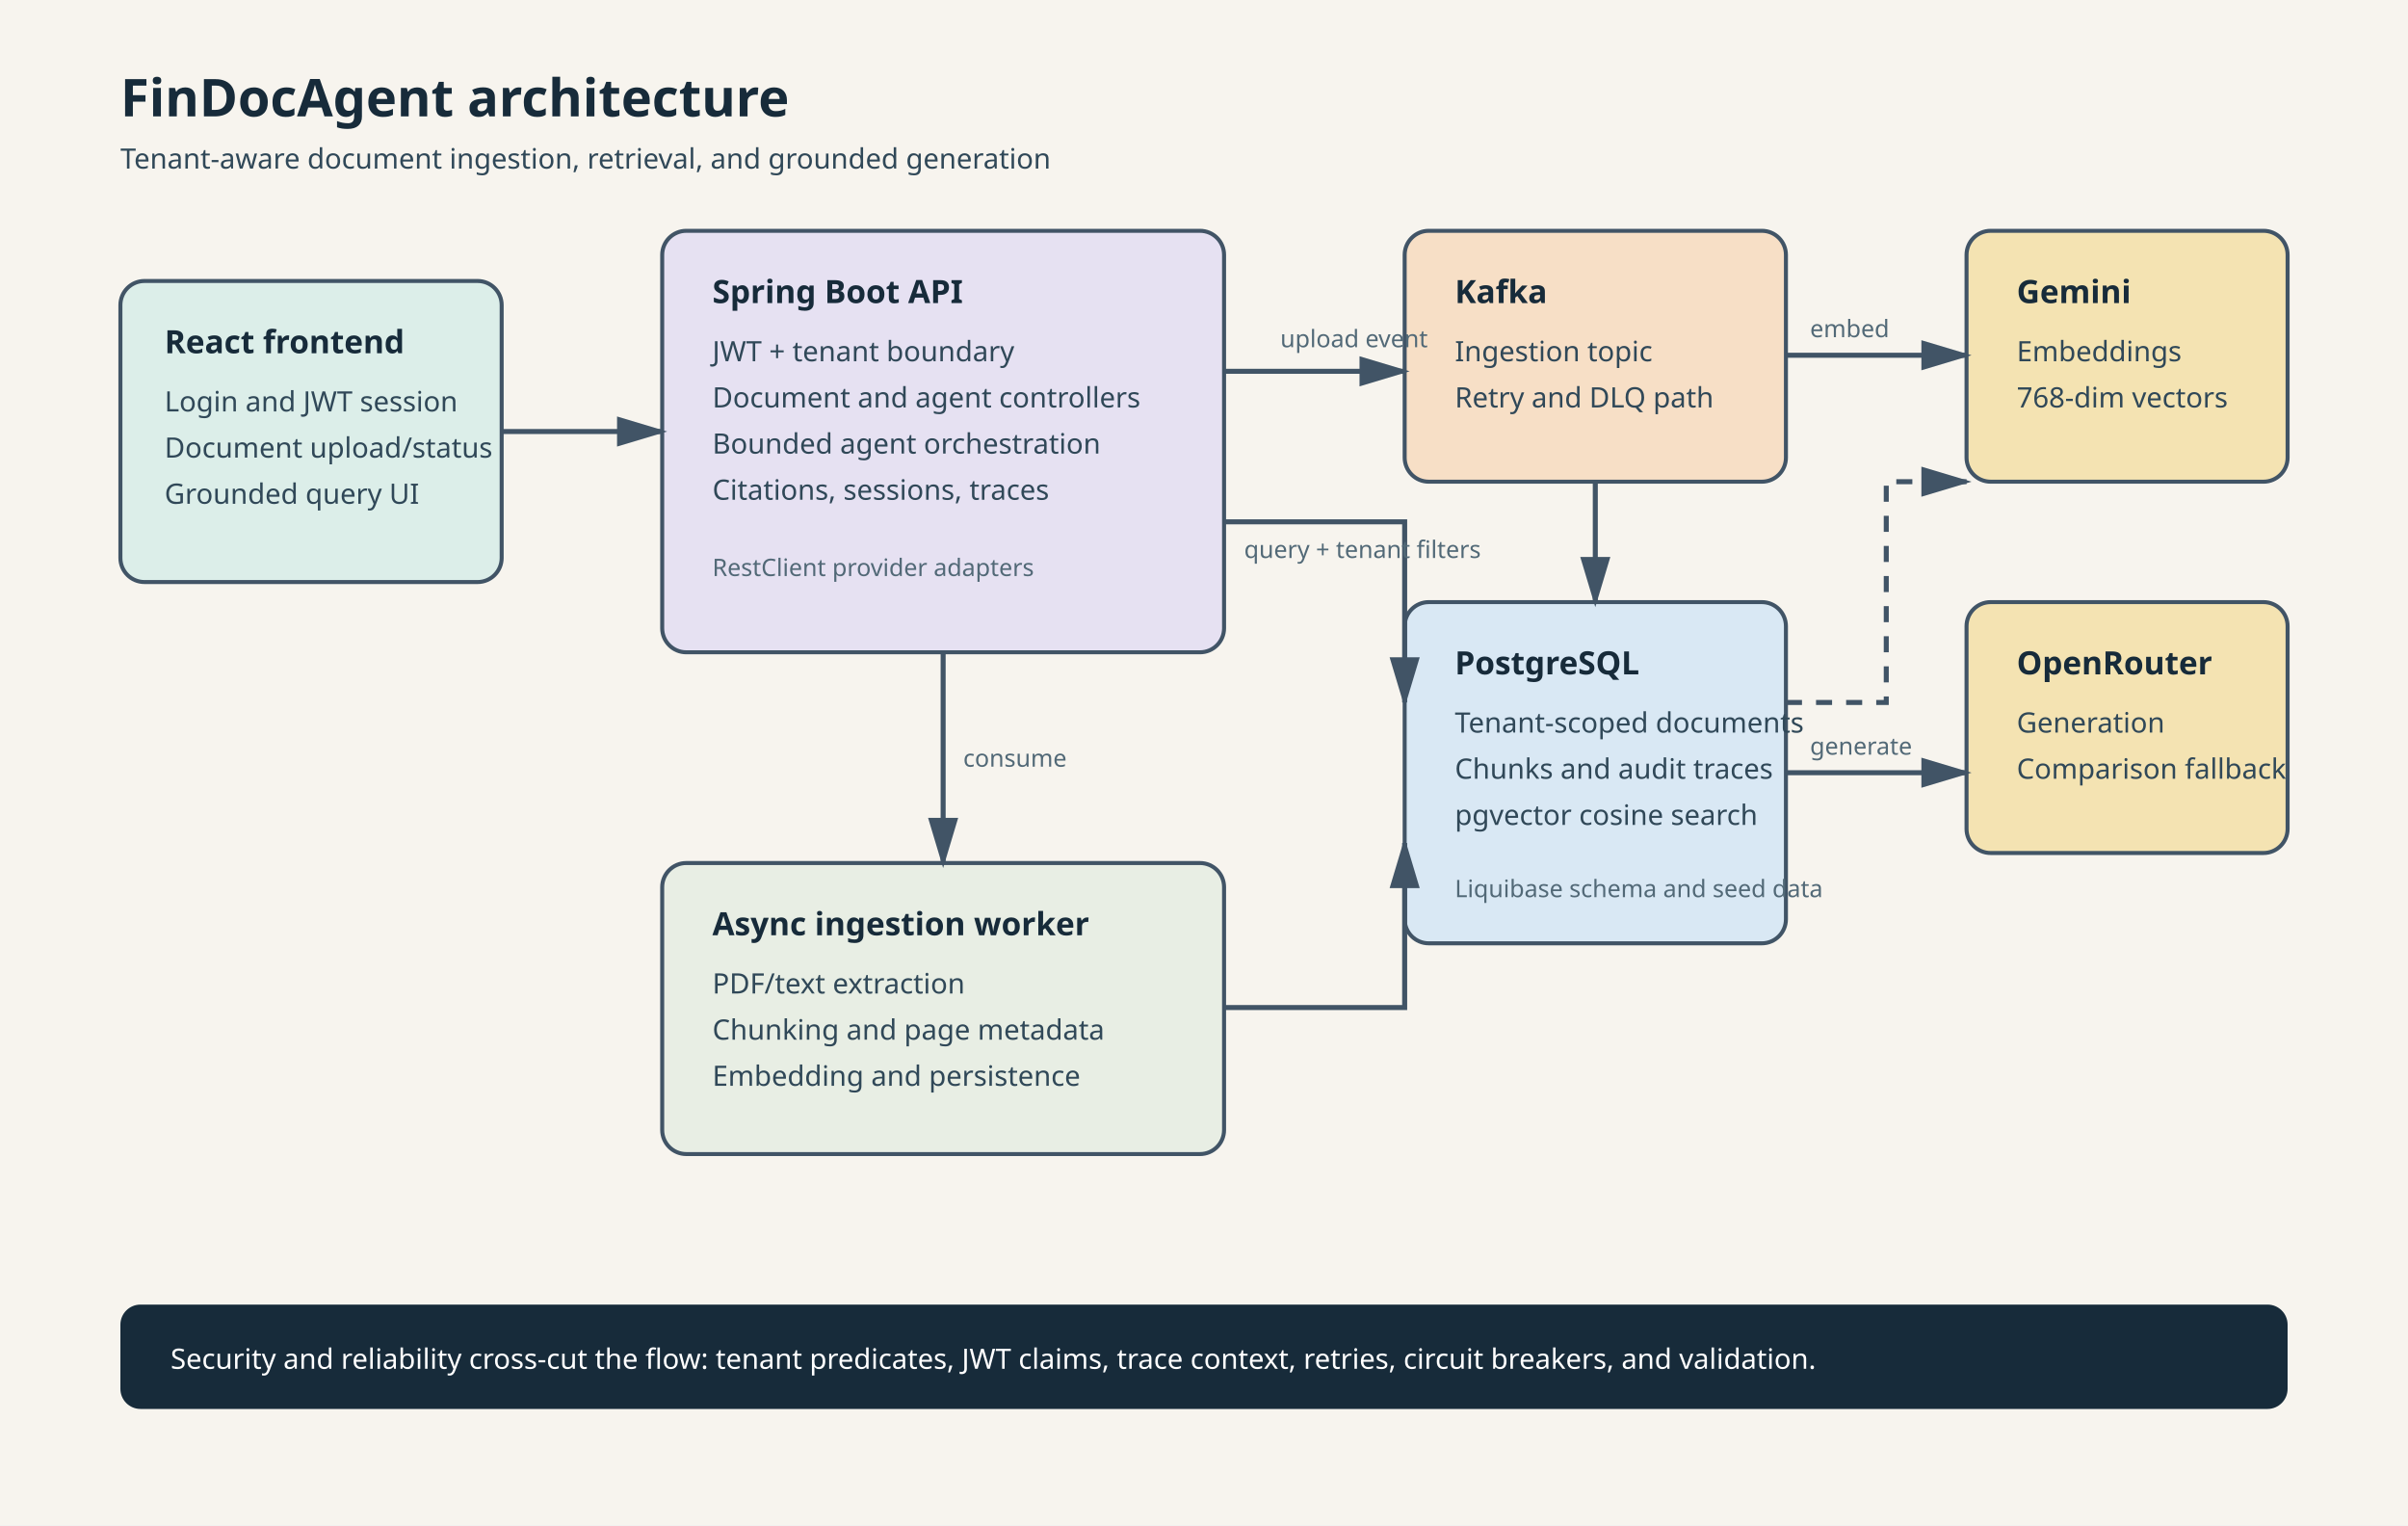
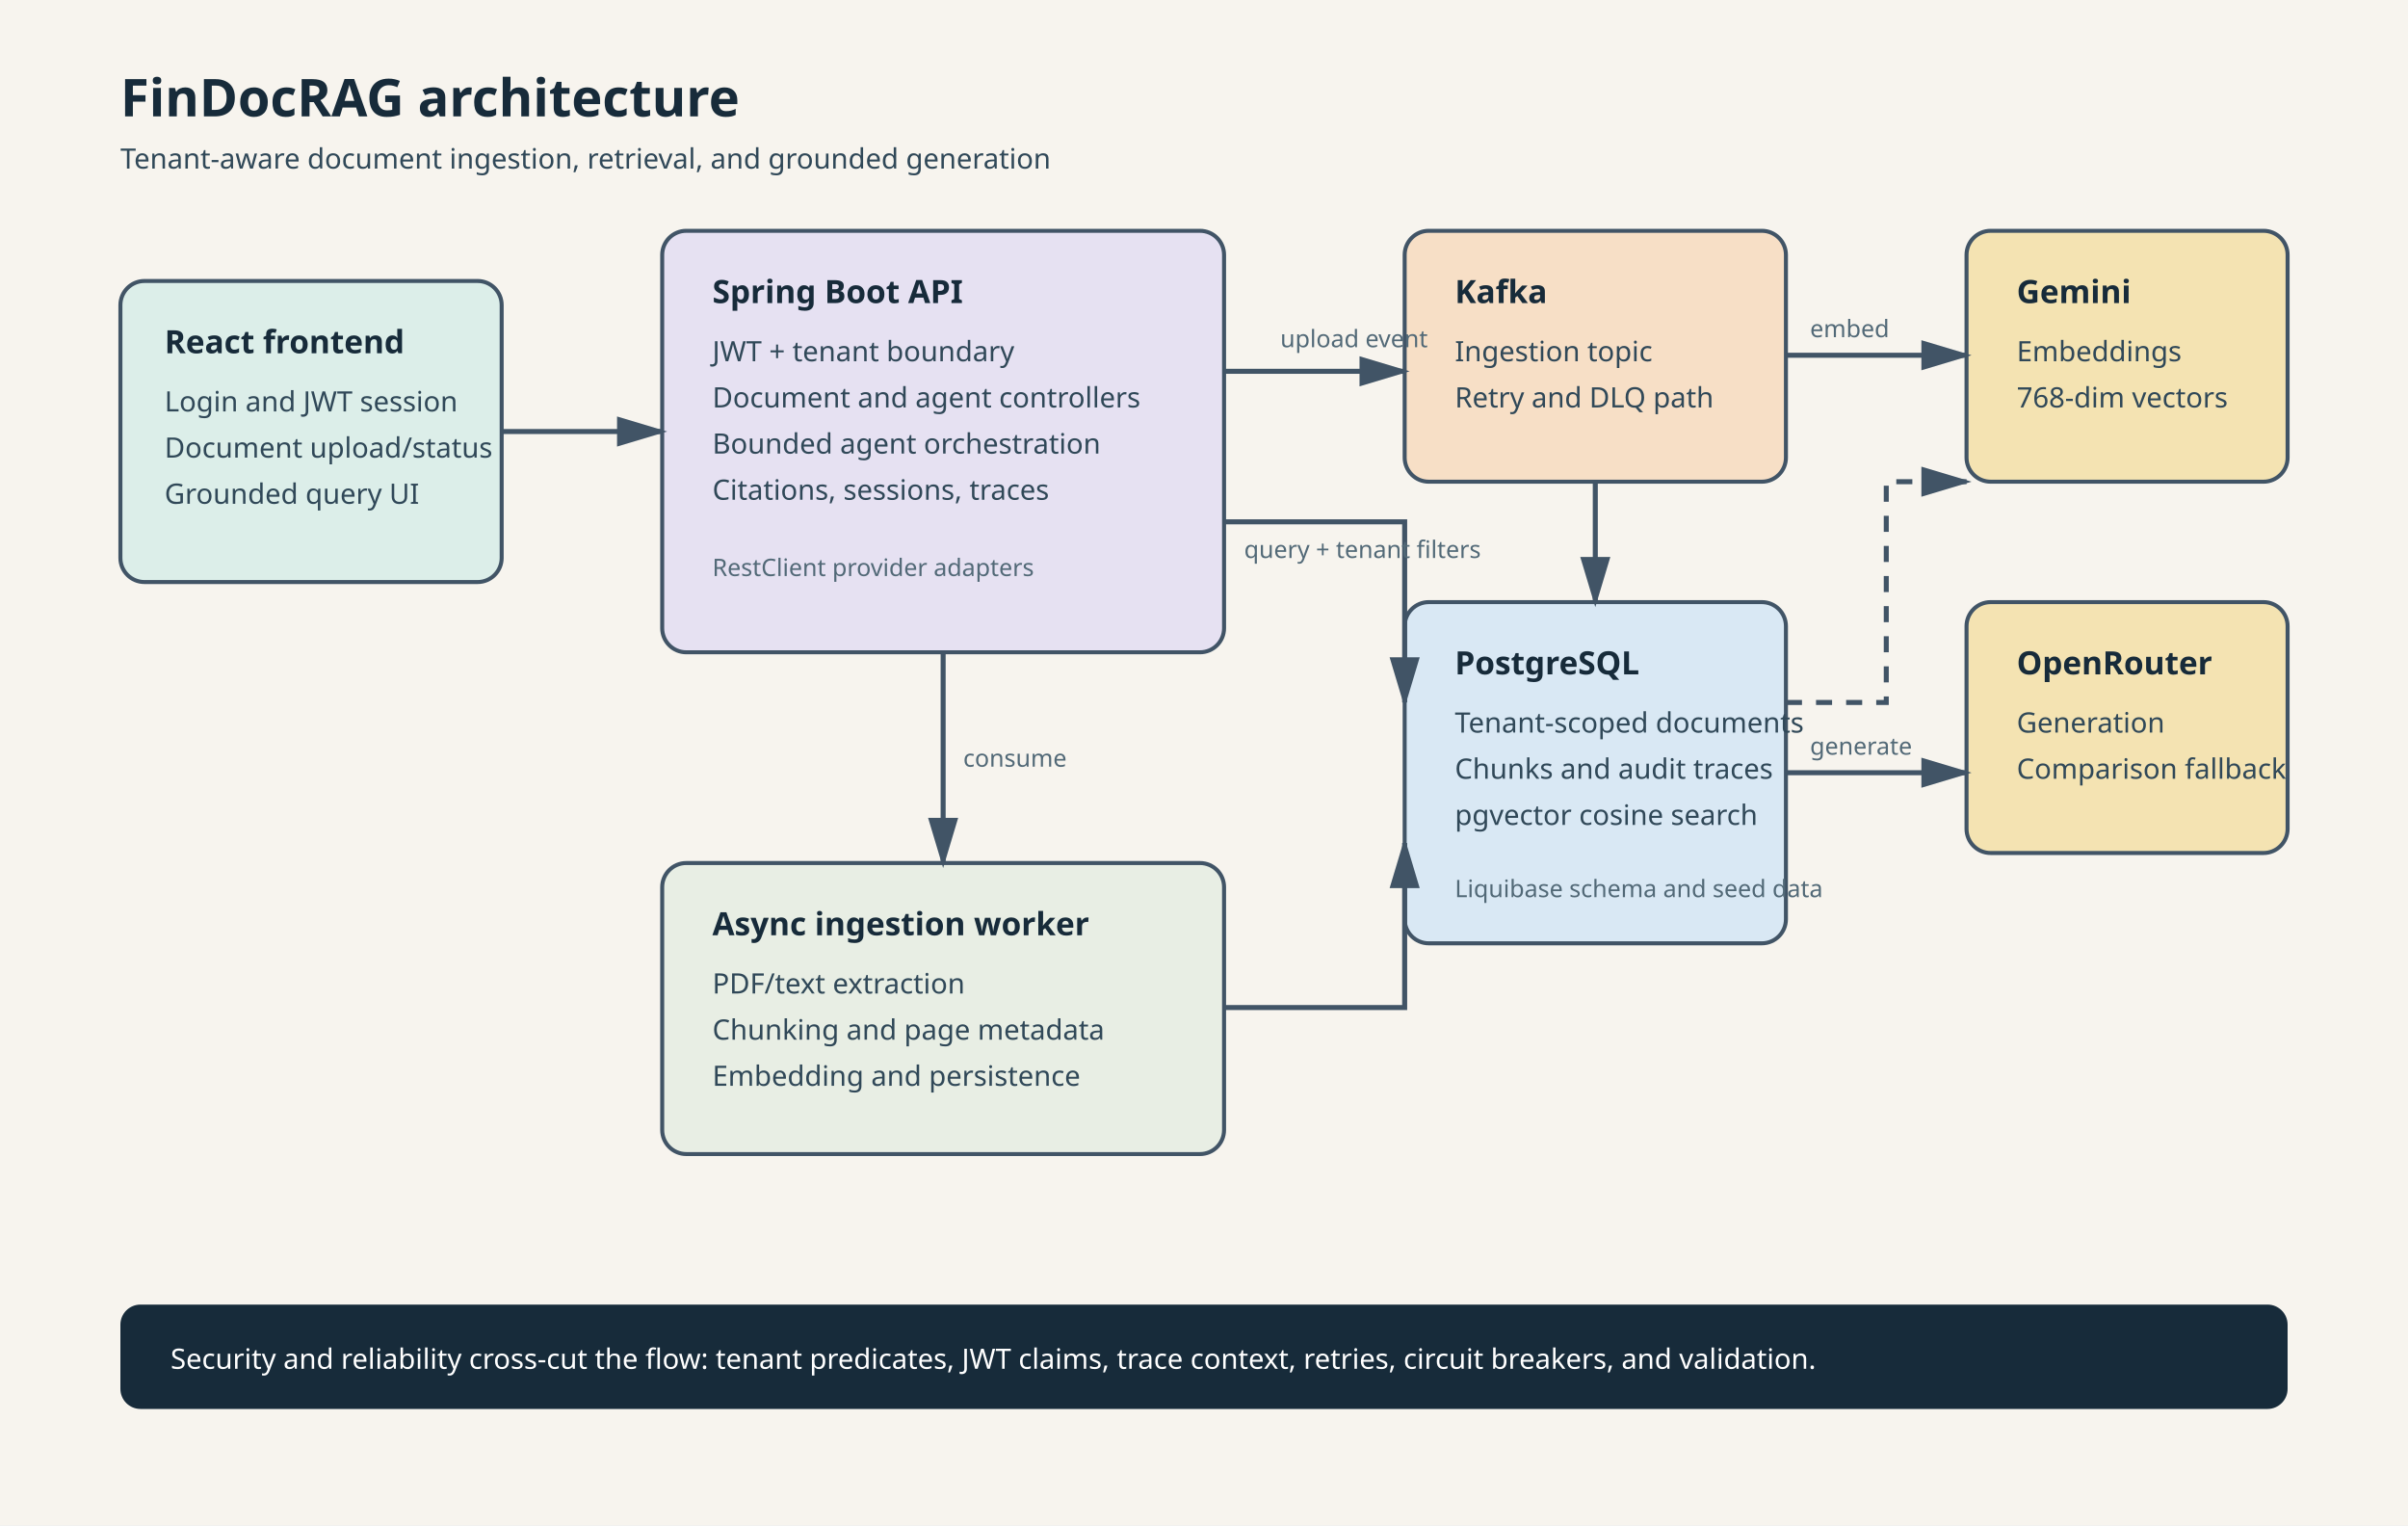
<svg xmlns="http://www.w3.org/2000/svg" width="1200" height="760" viewBox="0 0 1200 760" role="img" aria-labelledby="title desc">
  <defs>
    <marker id="arrow" markerWidth="10" markerHeight="10" refX="9" refY="3" orient="auto" markerUnits="strokeWidth">
      <path d="M0,0 L10,3 L0,6 Z" fill="#415466" />
    </marker>
    <style>
      .title { font: 700 26px sans-serif; fill: #172b3a; }
      .label { font: 700 16px sans-serif; fill: #172b3a; }
      .text { font: 14px sans-serif; fill: #304858; }
      .small { font: 12px sans-serif; fill: #526977; }
      .box { stroke: #415466; stroke-width: 2; rx: 12; }
      .arrow { stroke: #415466; stroke-width: 2.5; fill: none; marker-end: url(#arrow); }
      .dashed { stroke-dasharray: 8 7; }
    </style>
  </defs>
  <rect width="1200" height="760" fill="#f7f4ee" />
-   <text x="60" y="58" class="title">FinDocAgent architecture</text>
+   <text x="60" y="58" class="title">FinDocRAG architecture</text>
  <text x="60" y="84" class="text">Tenant-aware document ingestion, retrieval, and grounded generation</text>
  <rect x="60" y="140" width="190" height="150" class="box" fill="#dceee9" />
  <text x="82" y="176" class="label">React frontend</text>
  <text x="82" y="205" class="text">Login and JWT session</text>
  <text x="82" y="228" class="text">Document upload/status</text>
  <text x="82" y="251" class="text">Grounded query UI</text>
  <rect x="330" y="115" width="280" height="210" class="box" fill="#e6e1f2" />
  <text x="355" y="151" class="label">Spring Boot API</text>
  <text x="355" y="180" class="text">JWT + tenant boundary</text>
  <text x="355" y="203" class="text">Document and agent controllers</text>
  <text x="355" y="226" class="text">Bounded agent orchestration</text>
  <text x="355" y="249" class="text">Citations, sessions, traces</text>
  <text x="355" y="287" class="small">RestClient provider adapters</text>
  <rect x="700" y="115" width="190" height="125" class="box" fill="#f7dfc6" />
  <text x="725" y="151" class="label">Kafka</text>
  <text x="725" y="180" class="text">Ingestion topic</text>
  <text x="725" y="203" class="text">Retry and DLQ path</text>
  <rect x="700" y="300" width="190" height="170" class="box" fill="#d9e8f4" />
  <text x="725" y="336" class="label">PostgreSQL</text>
  <text x="725" y="365" class="text">Tenant-scoped documents</text>
  <text x="725" y="388" class="text">Chunks and audit traces</text>
  <text x="725" y="411" class="text">pgvector cosine search</text>
  <text x="725" y="447" class="small">Liquibase schema and seed data</text>
  <rect x="980" y="115" width="160" height="125" class="box" fill="#f4e3b2" />
  <text x="1005" y="151" class="label">Gemini</text>
  <text x="1005" y="180" class="text">Embeddings</text>
  <text x="1005" y="203" class="text">768-dim vectors</text>
  <rect x="980" y="300" width="160" height="125" class="box" fill="#f4e3b2" />
  <text x="1005" y="336" class="label">OpenRouter</text>
  <text x="1005" y="365" class="text">Generation</text>
  <text x="1005" y="388" class="text">Comparison fallback</text>
  <rect x="330" y="430" width="280" height="145" class="box" fill="#e8eee4" />
  <text x="355" y="466" class="label">Async ingestion worker</text>
  <text x="355" y="495" class="text">PDF/text extraction</text>
  <text x="355" y="518" class="text">Chunking and page metadata</text>
  <text x="355" y="541" class="text">Embedding and persistence</text>
  <path d="M250 215 H330" class="arrow" />
  <path d="M610 185 H700" class="arrow" />
  <path d="M610 260 H700 V350" class="arrow" />
  <path d="M795 240 V300" class="arrow" />
  <path d="M890 177 H980" class="arrow" />
  <path d="M890 385 H980" class="arrow" />
  <path d="M470 325 V430" class="arrow" />
  <path d="M610 502 H700 V420" class="arrow" />
  <path d="M890 350 H940 V240 H980" class="arrow dashed" />
  <text x="638" y="173" class="small">upload event</text>
  <text x="620" y="278" class="small">query + tenant filters</text>
  <text x="902" y="168" class="small">embed</text>
  <text x="902" y="376" class="small">generate</text>
  <text x="480" y="382" class="small">consume</text>
  <rect x="60" y="650" width="1080" height="52" rx="10" fill="#172b3a" />
  <text x="85" y="682" font-family="sans-serif" font-size="14" fill="#ffffff">Security and reliability cross-cut the flow: tenant predicates, JWT claims, trace context, retries, circuit breakers, and validation.</text>
</svg>
